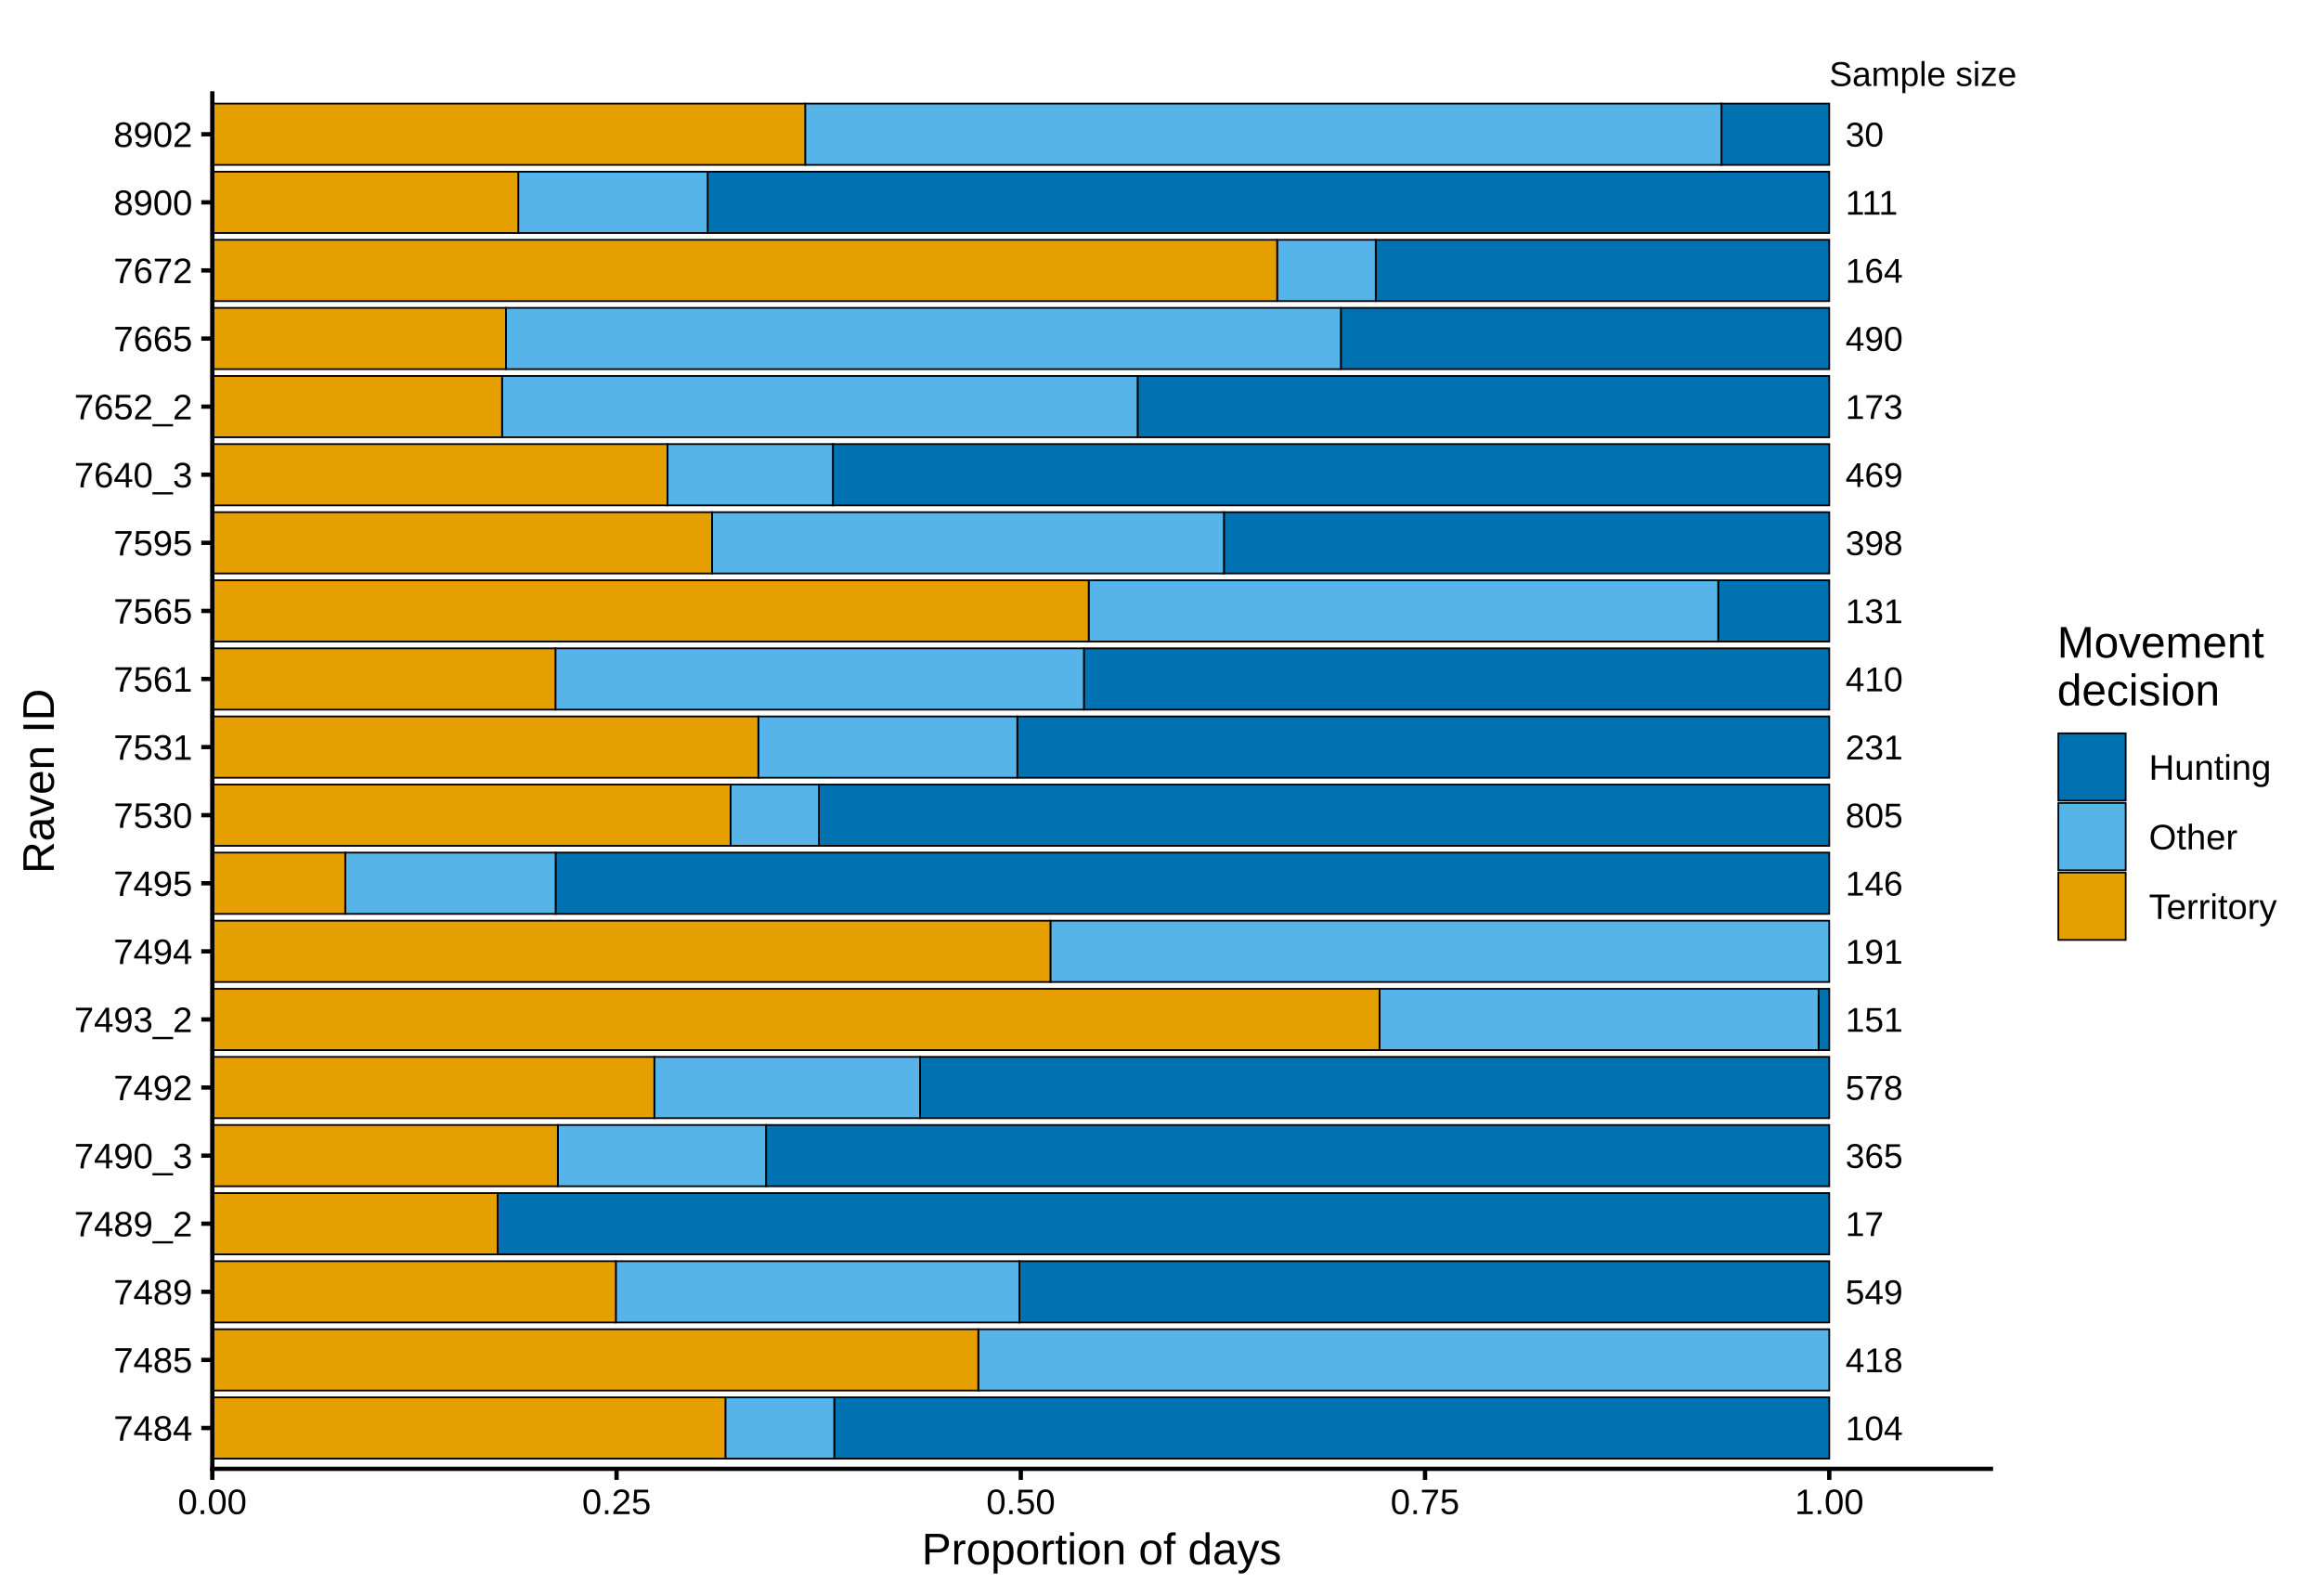
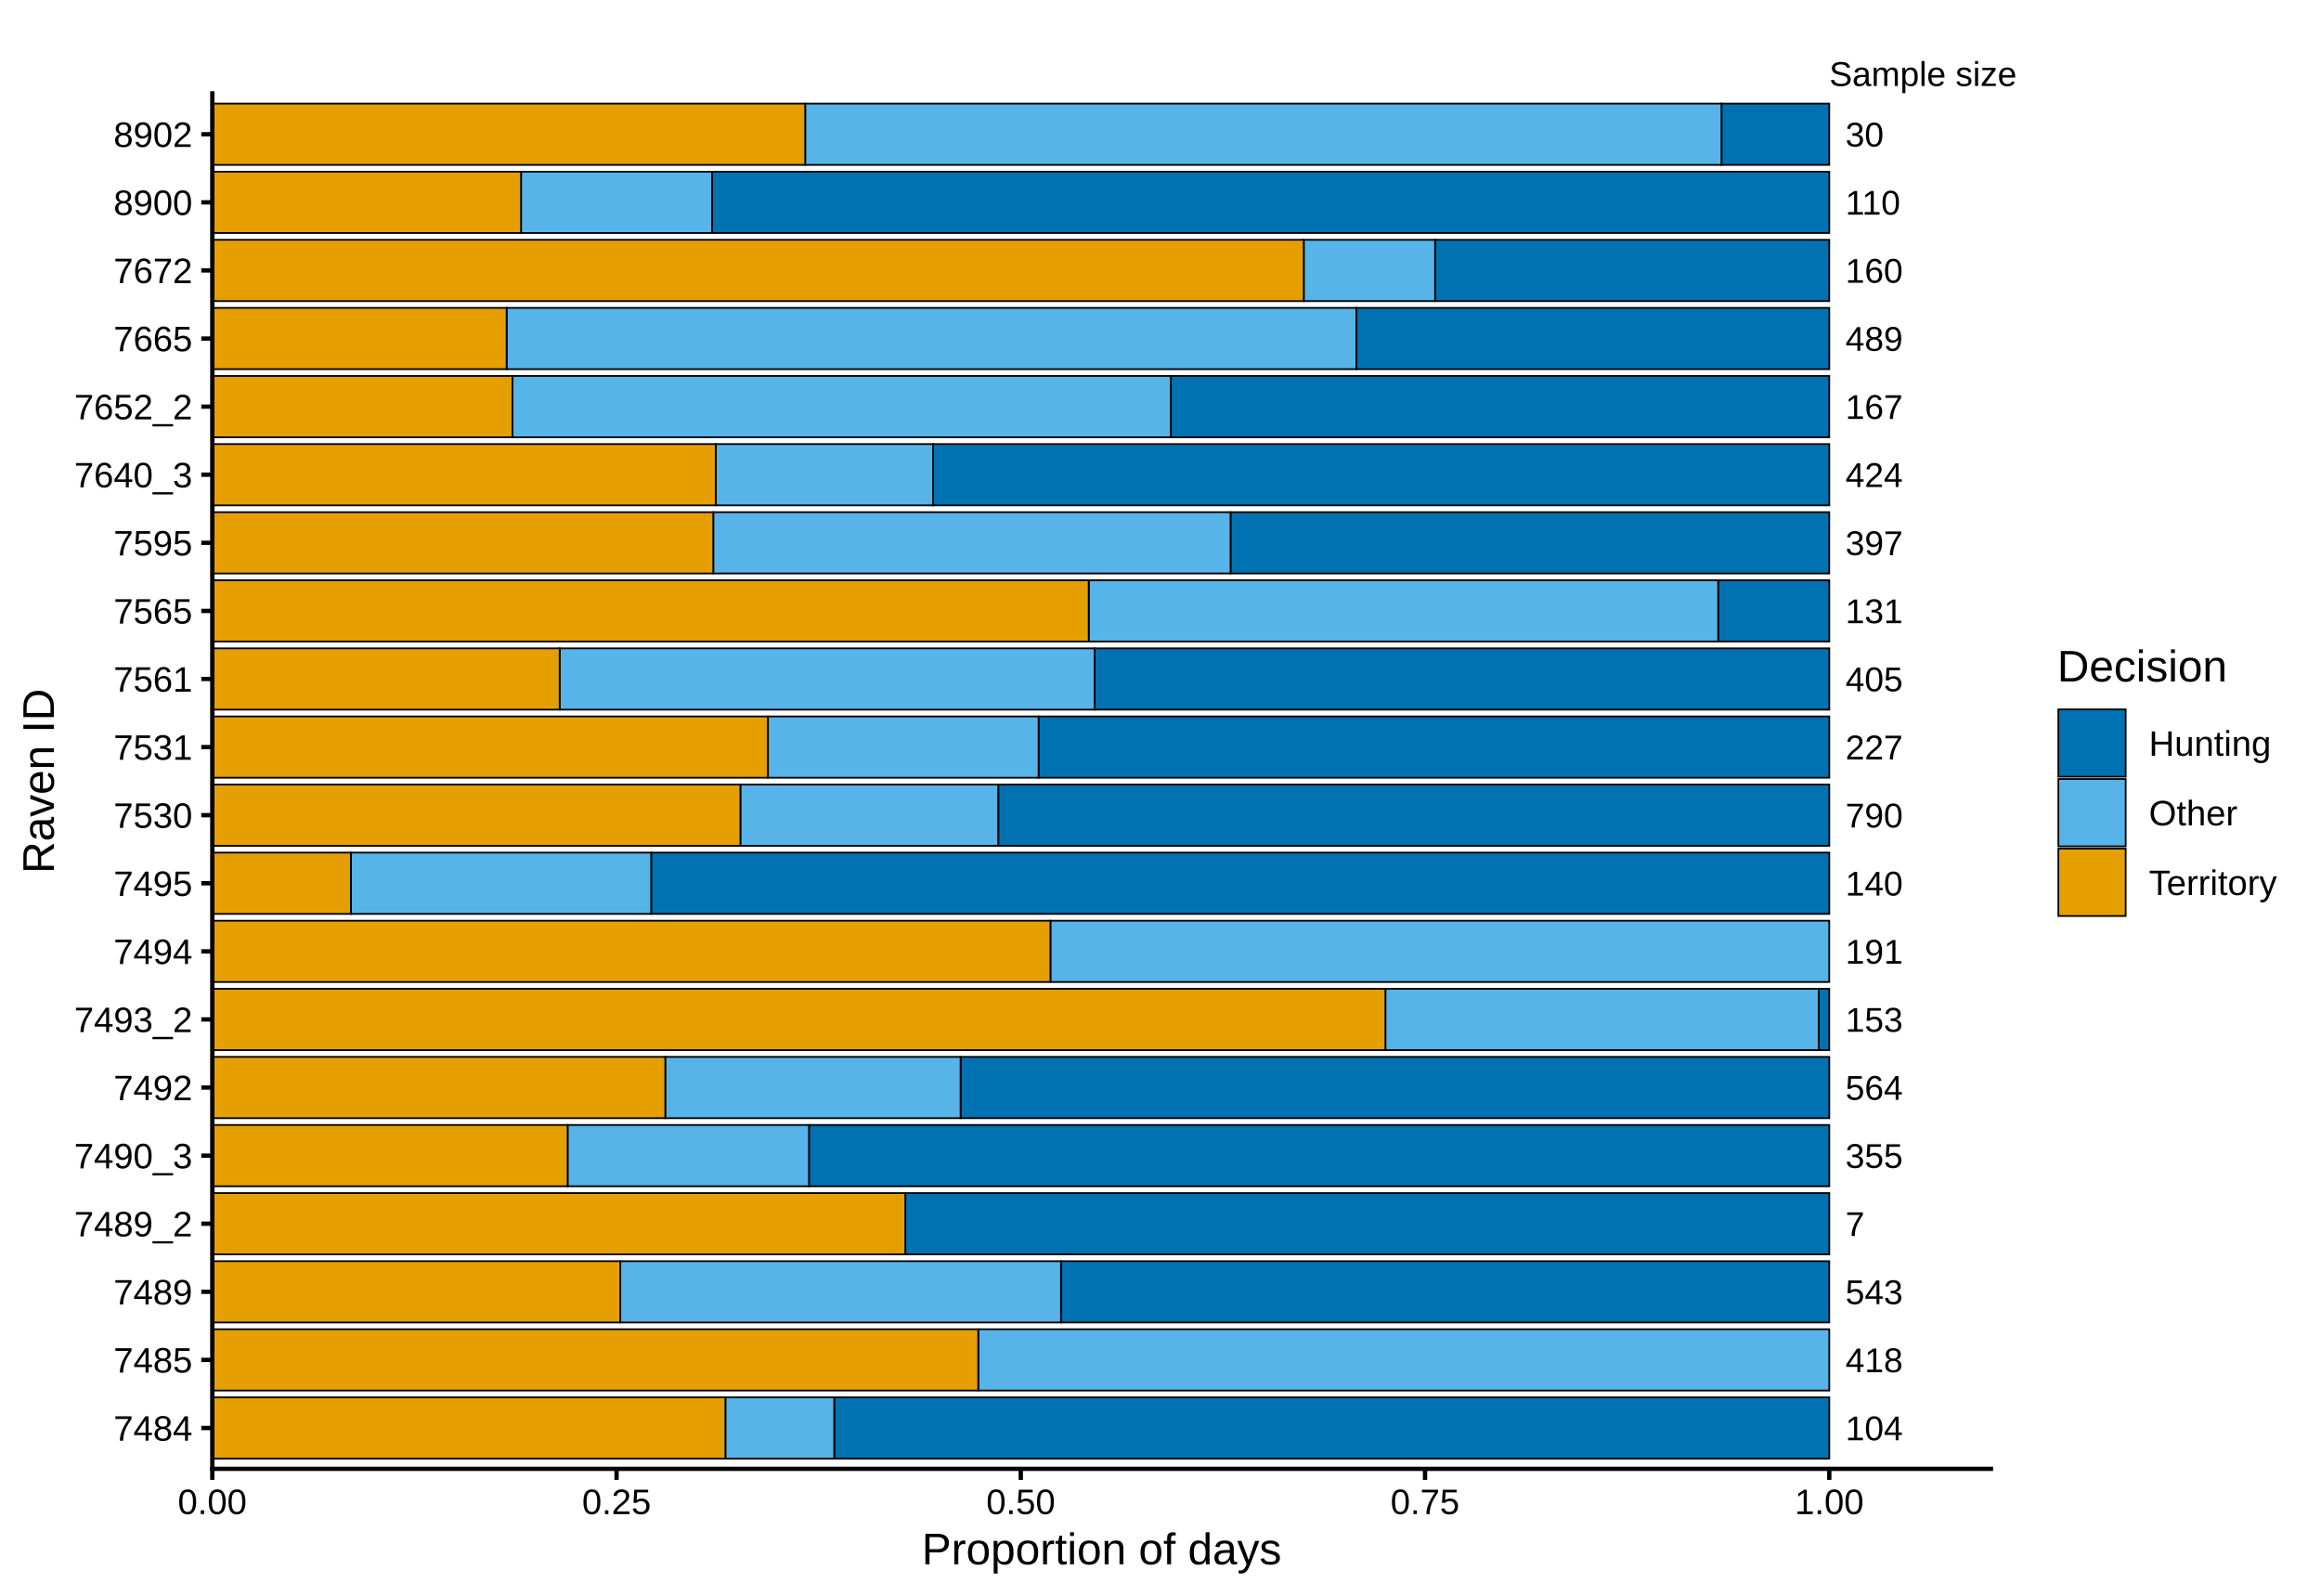
<svg xmlns="http://www.w3.org/2000/svg" width="576.00pt" height="396.00pt" viewBox="0 0 576.00 396.00">
  <g class="svglite">
    <defs>
      <style type="text/css">
    .svglite line, .svglite polyline, .svglite polygon, .svglite path, .svglite rect, .svglite circle {
      fill: none;
      stroke: #000000;
      stroke-linecap: round;
      stroke-linejoin: round;
      stroke-miterlimit: 10.00;
    }
    .svglite text {
      white-space: pre;
    }
    .svglite g.glyphgroup path {
      fill: inherit;
      stroke: none;
    }
  </style>
    </defs>
    <rect width="100%" height="100%" style="stroke: none; fill: #FFFFFF;" />
    <defs>
      <clipPath id="cpMC4wMHw1NzYuMDB8MC4wMHwzOTYuMDA=">
        <rect x="0.00" y="0.00" width="576.00" height="396.00" />
      </clipPath>
    </defs>
    <g clip-path="url(#cpMC4wMHw1NzYuMDB8MC4wMHwzOTYuMDA=)">
      <rect x="0.00" y="0" width="576.00" height="396.00" style="stroke-width: 1.07; stroke: #FFFFFF; fill: #FFFFFF;" />
      <rect x="52.69" y="23.18" width="441.40" height="341.33" style="stroke-width: 1.07; stroke: none; fill: #FFFFFF;" />
      <rect x="207.03" y="346.76" width="246.94" height="15.21" style="stroke-width: 0.43; stroke-linecap: butt; stroke-linejoin: miter; fill: #0072B2;" />
      <rect x="180.02" y="346.76" width="27.01" height="15.21" style="stroke-width: 0.43; stroke-linecap: butt; stroke-linejoin: miter; fill: #56B4E9;" />
      <rect x="52.69" y="346.76" width="127.33" height="15.21" style="stroke-width: 0.43; stroke-linecap: butt; stroke-linejoin: miter; fill: #E69F00;" />
      <rect x="453.97" y="329.86" width="0.00" height="15.21" style="stroke-width: 0.43; stroke-linecap: butt; stroke-linejoin: miter; fill: #0072B2;" />
      <rect x="242.77" y="329.86" width="211.20" height="15.21" style="stroke-width: 0.43; stroke-linecap: butt; stroke-linejoin: miter; fill: #56B4E9;" />
      <rect x="52.69" y="329.86" width="190.08" height="15.21" style="stroke-width: 0.43; stroke-linecap: butt; stroke-linejoin: miter; fill: #E69F00;" />
-       <rect x="252.96" y="312.97" width="201.00" height="15.21" style="stroke-width: 0.43; stroke-linecap: butt; stroke-linejoin: miter; fill: #0072B2;" />
-       <rect x="152.83" y="312.97" width="100.14" height="15.21" style="stroke-width: 0.43; stroke-linecap: butt; stroke-linejoin: miter; fill: #56B4E9;" />
-       <rect x="52.69" y="312.97" width="100.14" height="15.21" style="stroke-width: 0.43; stroke-linecap: butt; stroke-linejoin: miter; fill: #E69F00;" />
-       <rect x="123.50" y="296.07" width="330.46" height="15.21" style="stroke-width: 0.43; stroke-linecap: butt; stroke-linejoin: miter; fill: #0072B2;" />
-       <rect x="123.50" y="296.07" width="0.00" height="15.21" style="stroke-width: 0.43; stroke-linecap: butt; stroke-linejoin: miter; fill: #56B4E9;" />
-       <rect x="52.69" y="296.07" width="70.81" height="15.21" style="stroke-width: 0.43; stroke-linecap: butt; stroke-linejoin: miter; fill: #E69F00;" />
-       <rect x="190.11" y="279.17" width="263.85" height="15.21" style="stroke-width: 0.43; stroke-linecap: butt; stroke-linejoin: miter; fill: #0072B2;" />
-       <rect x="138.44" y="279.17" width="51.67" height="15.21" style="stroke-width: 0.43; stroke-linecap: butt; stroke-linejoin: miter; fill: #56B4E9;" />
-       <rect x="52.69" y="279.17" width="85.75" height="15.21" style="stroke-width: 0.43; stroke-linecap: butt; stroke-linejoin: miter; fill: #E69F00;" />
-       <rect x="228.33" y="262.27" width="225.63" height="15.21" style="stroke-width: 0.43; stroke-linecap: butt; stroke-linejoin: miter; fill: #0072B2;" />
-       <rect x="162.38" y="262.27" width="65.95" height="15.21" style="stroke-width: 0.43; stroke-linecap: butt; stroke-linejoin: miter; fill: #56B4E9;" />
-       <rect x="52.69" y="262.27" width="109.69" height="15.21" style="stroke-width: 0.43; stroke-linecap: butt; stroke-linejoin: miter; fill: #E69F00;" />
-       <rect x="451.31" y="245.38" width="2.66" height="15.21" style="stroke-width: 0.43; stroke-linecap: butt; stroke-linejoin: miter; fill: #0072B2;" />
-       <rect x="342.35" y="245.38" width="108.96" height="15.21" style="stroke-width: 0.43; stroke-linecap: butt; stroke-linejoin: miter; fill: #56B4E9;" />
-       <rect x="52.69" y="245.38" width="289.66" height="15.21" style="stroke-width: 0.43; stroke-linecap: butt; stroke-linejoin: miter; fill: #E69F00;" />
+       <rect x="263.30" y="312.97" width="190.66" height="15.21" style="stroke-width: 0.43; stroke-linecap: butt; stroke-linejoin: miter; fill: #0072B2;" />
+       <rect x="153.93" y="312.97" width="109.37" height="15.21" style="stroke-width: 0.43; stroke-linecap: butt; stroke-linejoin: miter; fill: #56B4E9;" />
+       <rect x="52.69" y="312.97" width="101.24" height="15.21" style="stroke-width: 0.43; stroke-linecap: butt; stroke-linejoin: miter; fill: #E69F00;" />
+       <rect x="224.67" y="296.07" width="229.30" height="15.21" style="stroke-width: 0.43; stroke-linecap: butt; stroke-linejoin: miter; fill: #0072B2;" />
+       <rect x="224.67" y="296.07" width="0.00" height="15.21" style="stroke-width: 0.43; stroke-linecap: butt; stroke-linejoin: miter; fill: #56B4E9;" />
+       <rect x="52.69" y="296.07" width="171.98" height="15.21" style="stroke-width: 0.43; stroke-linecap: butt; stroke-linejoin: miter; fill: #E69F00;" />
+       <rect x="200.77" y="279.17" width="253.20" height="15.21" style="stroke-width: 0.43; stroke-linecap: butt; stroke-linejoin: miter; fill: #0072B2;" />
+       <rect x="140.86" y="279.17" width="59.91" height="15.21" style="stroke-width: 0.43; stroke-linecap: butt; stroke-linejoin: miter; fill: #56B4E9;" />
+       <rect x="52.69" y="279.17" width="88.17" height="15.21" style="stroke-width: 0.43; stroke-linecap: butt; stroke-linejoin: miter; fill: #E69F00;" />
+       <rect x="238.39" y="262.27" width="215.58" height="15.21" style="stroke-width: 0.43; stroke-linecap: butt; stroke-linejoin: miter; fill: #0072B2;" />
+       <rect x="165.10" y="262.27" width="73.28" height="15.21" style="stroke-width: 0.43; stroke-linecap: butt; stroke-linejoin: miter; fill: #56B4E9;" />
+       <rect x="52.69" y="262.27" width="112.41" height="15.21" style="stroke-width: 0.43; stroke-linecap: butt; stroke-linejoin: miter; fill: #E69F00;" />
+       <rect x="451.34" y="245.38" width="2.62" height="15.21" style="stroke-width: 0.43; stroke-linecap: butt; stroke-linejoin: miter; fill: #0072B2;" />
+       <rect x="343.81" y="245.38" width="107.53" height="15.21" style="stroke-width: 0.43; stroke-linecap: butt; stroke-linejoin: miter; fill: #56B4E9;" />
+       <rect x="52.69" y="245.38" width="291.12" height="15.21" style="stroke-width: 0.43; stroke-linecap: butt; stroke-linejoin: miter; fill: #E69F00;" />
      <rect x="453.97" y="228.48" width="0.00" height="15.21" style="stroke-width: 0.43; stroke-linecap: butt; stroke-linejoin: miter; fill: #0072B2;" />
      <rect x="260.68" y="228.48" width="193.28" height="15.21" style="stroke-width: 0.43; stroke-linecap: butt; stroke-linejoin: miter; fill: #56B4E9;" />
      <rect x="52.69" y="228.48" width="207.99" height="15.21" style="stroke-width: 0.43; stroke-linecap: butt; stroke-linejoin: miter; fill: #E69F00;" />
-       <rect x="137.89" y="211.58" width="316.07" height="15.21" style="stroke-width: 0.43; stroke-linecap: butt; stroke-linejoin: miter; fill: #0072B2;" />
-       <rect x="85.67" y="211.58" width="52.22" height="15.21" style="stroke-width: 0.43; stroke-linecap: butt; stroke-linejoin: miter; fill: #56B4E9;" />
-       <rect x="52.69" y="211.58" width="32.98" height="15.21" style="stroke-width: 0.43; stroke-linecap: butt; stroke-linejoin: miter; fill: #E69F00;" />
-       <rect x="203.23" y="194.69" width="250.74" height="15.21" style="stroke-width: 0.43; stroke-linecap: butt; stroke-linejoin: miter; fill: #0072B2;" />
-       <rect x="181.30" y="194.69" width="21.93" height="15.21" style="stroke-width: 0.43; stroke-linecap: butt; stroke-linejoin: miter; fill: #56B4E9;" />
-       <rect x="52.69" y="194.69" width="128.61" height="15.21" style="stroke-width: 0.43; stroke-linecap: butt; stroke-linejoin: miter; fill: #E69F00;" />
-       <rect x="252.46" y="177.79" width="201.51" height="15.21" style="stroke-width: 0.43; stroke-linecap: butt; stroke-linejoin: miter; fill: #0072B2;" />
-       <rect x="188.19" y="177.79" width="64.27" height="15.21" style="stroke-width: 0.43; stroke-linecap: butt; stroke-linejoin: miter; fill: #56B4E9;" />
-       <rect x="52.69" y="177.79" width="135.50" height="15.21" style="stroke-width: 0.43; stroke-linecap: butt; stroke-linejoin: miter; fill: #E69F00;" />
-       <rect x="268.99" y="160.89" width="184.98" height="15.21" style="stroke-width: 0.43; stroke-linecap: butt; stroke-linejoin: miter; fill: #0072B2;" />
-       <rect x="137.84" y="160.89" width="131.15" height="15.21" style="stroke-width: 0.43; stroke-linecap: butt; stroke-linejoin: miter; fill: #56B4E9;" />
-       <rect x="52.69" y="160.89" width="85.15" height="15.21" style="stroke-width: 0.43; stroke-linecap: butt; stroke-linejoin: miter; fill: #E69F00;" />
+       <rect x="161.61" y="211.58" width="292.36" height="15.21" style="stroke-width: 0.43; stroke-linecap: butt; stroke-linejoin: miter; fill: #0072B2;" />
+       <rect x="87.08" y="211.58" width="74.52" height="15.21" style="stroke-width: 0.43; stroke-linecap: butt; stroke-linejoin: miter; fill: #56B4E9;" />
+       <rect x="52.69" y="211.58" width="34.40" height="15.21" style="stroke-width: 0.43; stroke-linecap: butt; stroke-linejoin: miter; fill: #E69F00;" />
+       <rect x="247.74" y="194.69" width="206.23" height="15.21" style="stroke-width: 0.43; stroke-linecap: butt; stroke-linejoin: miter; fill: #0072B2;" />
+       <rect x="183.74" y="194.69" width="64.00" height="15.21" style="stroke-width: 0.43; stroke-linecap: butt; stroke-linejoin: miter; fill: #56B4E9;" />
+       <rect x="52.69" y="194.69" width="131.05" height="15.21" style="stroke-width: 0.43; stroke-linecap: butt; stroke-linejoin: miter; fill: #E69F00;" />
+       <rect x="257.75" y="177.79" width="196.22" height="15.21" style="stroke-width: 0.43; stroke-linecap: butt; stroke-linejoin: miter; fill: #0072B2;" />
+       <rect x="190.57" y="177.79" width="67.17" height="15.21" style="stroke-width: 0.43; stroke-linecap: butt; stroke-linejoin: miter; fill: #56B4E9;" />
+       <rect x="52.69" y="177.79" width="137.88" height="15.21" style="stroke-width: 0.43; stroke-linecap: butt; stroke-linejoin: miter; fill: #E69F00;" />
+       <rect x="271.66" y="160.89" width="182.31" height="15.21" style="stroke-width: 0.43; stroke-linecap: butt; stroke-linejoin: miter; fill: #0072B2;" />
+       <rect x="138.89" y="160.89" width="132.77" height="15.21" style="stroke-width: 0.43; stroke-linecap: butt; stroke-linejoin: miter; fill: #56B4E9;" />
+       <rect x="52.69" y="160.89" width="86.20" height="15.21" style="stroke-width: 0.43; stroke-linecap: butt; stroke-linejoin: miter; fill: #E69F00;" />
      <rect x="426.40" y="143.99" width="27.57" height="15.21" style="stroke-width: 0.43; stroke-linecap: butt; stroke-linejoin: miter; fill: #0072B2;" />
      <rect x="270.18" y="143.99" width="156.22" height="15.21" style="stroke-width: 0.43; stroke-linecap: butt; stroke-linejoin: miter; fill: #56B4E9;" />
      <rect x="52.69" y="143.99" width="217.49" height="15.21" style="stroke-width: 0.43; stroke-linecap: butt; stroke-linejoin: miter; fill: #E69F00;" />
-       <rect x="303.74" y="127.10" width="150.23" height="15.21" style="stroke-width: 0.43; stroke-linecap: butt; stroke-linejoin: miter; fill: #0072B2;" />
-       <rect x="176.70" y="127.10" width="127.04" height="15.21" style="stroke-width: 0.43; stroke-linecap: butt; stroke-linejoin: miter; fill: #56B4E9;" />
-       <rect x="52.69" y="127.10" width="124.01" height="15.21" style="stroke-width: 0.43; stroke-linecap: butt; stroke-linejoin: miter; fill: #E69F00;" />
-       <rect x="206.70" y="110.20" width="247.27" height="15.21" style="stroke-width: 0.43; stroke-linecap: butt; stroke-linejoin: miter; fill: #0072B2;" />
-       <rect x="165.63" y="110.20" width="41.07" height="15.21" style="stroke-width: 0.43; stroke-linecap: butt; stroke-linejoin: miter; fill: #56B4E9;" />
-       <rect x="52.69" y="110.20" width="112.94" height="15.21" style="stroke-width: 0.43; stroke-linecap: butt; stroke-linejoin: miter; fill: #E69F00;" />
-       <rect x="282.32" y="93.30" width="171.64" height="15.21" style="stroke-width: 0.43; stroke-linecap: butt; stroke-linejoin: miter; fill: #0072B2;" />
-       <rect x="124.59" y="93.30" width="157.73" height="15.21" style="stroke-width: 0.43; stroke-linecap: butt; stroke-linejoin: miter; fill: #56B4E9;" />
-       <rect x="52.69" y="93.30" width="71.90" height="15.21" style="stroke-width: 0.43; stroke-linecap: butt; stroke-linejoin: miter; fill: #E69F00;" />
-       <rect x="332.76" y="76.40" width="121.20" height="15.21" style="stroke-width: 0.43; stroke-linecap: butt; stroke-linejoin: miter; fill: #0072B2;" />
-       <rect x="125.57" y="76.40" width="207.19" height="15.21" style="stroke-width: 0.43; stroke-linecap: butt; stroke-linejoin: miter; fill: #56B4E9;" />
-       <rect x="52.69" y="76.40" width="72.88" height="15.21" style="stroke-width: 0.43; stroke-linecap: butt; stroke-linejoin: miter; fill: #E69F00;" />
-       <rect x="341.41" y="59.51" width="112.55" height="15.21" style="stroke-width: 0.43; stroke-linecap: butt; stroke-linejoin: miter; fill: #0072B2;" />
-       <rect x="316.94" y="59.51" width="24.47" height="15.21" style="stroke-width: 0.43; stroke-linecap: butt; stroke-linejoin: miter; fill: #56B4E9;" />
-       <rect x="52.69" y="59.51" width="264.25" height="15.21" style="stroke-width: 0.43; stroke-linecap: butt; stroke-linejoin: miter; fill: #E69F00;" />
-       <rect x="175.60" y="42.61" width="278.36" height="15.21" style="stroke-width: 0.43; stroke-linecap: butt; stroke-linejoin: miter; fill: #0072B2;" />
-       <rect x="128.61" y="42.61" width="47.00" height="15.21" style="stroke-width: 0.43; stroke-linecap: butt; stroke-linejoin: miter; fill: #56B4E9;" />
-       <rect x="52.69" y="42.61" width="75.92" height="15.21" style="stroke-width: 0.43; stroke-linecap: butt; stroke-linejoin: miter; fill: #E69F00;" />
+       <rect x="305.38" y="127.10" width="148.58" height="15.21" style="stroke-width: 0.43; stroke-linecap: butt; stroke-linejoin: miter; fill: #0072B2;" />
+       <rect x="177.01" y="127.10" width="128.37" height="15.21" style="stroke-width: 0.43; stroke-linecap: butt; stroke-linejoin: miter; fill: #56B4E9;" />
+       <rect x="52.69" y="127.10" width="124.32" height="15.21" style="stroke-width: 0.43; stroke-linecap: butt; stroke-linejoin: miter; fill: #E69F00;" />
+       <rect x="231.56" y="110.20" width="222.41" height="15.21" style="stroke-width: 0.43; stroke-linecap: butt; stroke-linejoin: miter; fill: #0072B2;" />
+       <rect x="177.62" y="110.20" width="53.95" height="15.21" style="stroke-width: 0.43; stroke-linecap: butt; stroke-linejoin: miter; fill: #56B4E9;" />
+       <rect x="52.69" y="110.20" width="124.93" height="15.21" style="stroke-width: 0.43; stroke-linecap: butt; stroke-linejoin: miter; fill: #E69F00;" />
+       <rect x="290.57" y="93.30" width="163.39" height="15.21" style="stroke-width: 0.43; stroke-linecap: butt; stroke-linejoin: miter; fill: #0072B2;" />
+       <rect x="127.18" y="93.30" width="163.39" height="15.21" style="stroke-width: 0.43; stroke-linecap: butt; stroke-linejoin: miter; fill: #56B4E9;" />
+       <rect x="52.69" y="93.30" width="74.49" height="15.21" style="stroke-width: 0.43; stroke-linecap: butt; stroke-linejoin: miter; fill: #E69F00;" />
+       <rect x="336.62" y="76.40" width="117.35" height="15.21" style="stroke-width: 0.43; stroke-linecap: butt; stroke-linejoin: miter; fill: #0072B2;" />
+       <rect x="125.72" y="76.40" width="210.90" height="15.21" style="stroke-width: 0.43; stroke-linecap: butt; stroke-linejoin: miter; fill: #56B4E9;" />
+       <rect x="52.69" y="76.40" width="73.03" height="15.21" style="stroke-width: 0.43; stroke-linecap: butt; stroke-linejoin: miter; fill: #E69F00;" />
+       <rect x="356.15" y="59.51" width="97.81" height="15.21" style="stroke-width: 0.43; stroke-linecap: butt; stroke-linejoin: miter; fill: #0072B2;" />
+       <rect x="323.55" y="59.51" width="32.60" height="15.21" style="stroke-width: 0.43; stroke-linecap: butt; stroke-linejoin: miter; fill: #56B4E9;" />
+       <rect x="52.69" y="59.51" width="270.86" height="15.21" style="stroke-width: 0.43; stroke-linecap: butt; stroke-linejoin: miter; fill: #E69F00;" />
+       <rect x="176.72" y="42.61" width="277.25" height="15.21" style="stroke-width: 0.43; stroke-linecap: butt; stroke-linejoin: miter; fill: #0072B2;" />
+       <rect x="129.30" y="42.61" width="47.42" height="15.21" style="stroke-width: 0.43; stroke-linecap: butt; stroke-linejoin: miter; fill: #56B4E9;" />
+       <rect x="52.69" y="42.61" width="76.61" height="15.21" style="stroke-width: 0.43; stroke-linecap: butt; stroke-linejoin: miter; fill: #E69F00;" />
      <rect x="427.21" y="25.71" width="26.75" height="15.21" style="stroke-width: 0.43; stroke-linecap: butt; stroke-linejoin: miter; fill: #0072B2;" />
      <rect x="199.82" y="25.71" width="227.39" height="15.21" style="stroke-width: 0.43; stroke-linecap: butt; stroke-linejoin: miter; fill: #56B4E9;" />
      <rect x="52.69" y="25.71" width="147.13" height="15.21" style="stroke-width: 0.43; stroke-linecap: butt; stroke-linejoin: miter; fill: #E69F00;" />
      <text x="457.98" y="357.42" style="font-size: 8.54px; font-family: &quot;Arial&quot;;" textLength="14.25px" lengthAdjust="spacingAndGlyphs">104</text>
      <text x="457.98" y="340.52" style="font-size: 8.54px; font-family: &quot;Arial&quot;;" textLength="14.25px" lengthAdjust="spacingAndGlyphs">418</text>
-       <text x="457.98" y="323.63" style="font-size: 8.54px; font-family: &quot;Arial&quot;;" textLength="14.25px" lengthAdjust="spacingAndGlyphs">549</text>
-       <text x="457.98" y="306.73" style="font-size: 8.54px; font-family: &quot;Arial&quot;;" textLength="9.50px" lengthAdjust="spacingAndGlyphs">17</text>
-       <text x="457.98" y="289.83" style="font-size: 8.54px; font-family: &quot;Arial&quot;;" textLength="14.25px" lengthAdjust="spacingAndGlyphs">365</text>
-       <text x="457.98" y="272.93" style="font-size: 8.54px; font-family: &quot;Arial&quot;;" textLength="14.25px" lengthAdjust="spacingAndGlyphs">578</text>
-       <text x="457.98" y="256.04" style="font-size: 8.54px; font-family: &quot;Arial&quot;;" textLength="14.25px" lengthAdjust="spacingAndGlyphs">151</text>
+       <text x="457.98" y="323.63" style="font-size: 8.54px; font-family: &quot;Arial&quot;;" textLength="14.25px" lengthAdjust="spacingAndGlyphs">543</text>
+       <text x="457.98" y="306.73" style="font-size: 8.54px; font-family: &quot;Arial&quot;;" textLength="4.75px" lengthAdjust="spacingAndGlyphs">7</text>
+       <text x="457.98" y="289.83" style="font-size: 8.54px; font-family: &quot;Arial&quot;;" textLength="14.25px" lengthAdjust="spacingAndGlyphs">355</text>
+       <text x="457.98" y="272.93" style="font-size: 8.54px; font-family: &quot;Arial&quot;;" textLength="14.25px" lengthAdjust="spacingAndGlyphs">564</text>
+       <text x="457.98" y="256.04" style="font-size: 8.54px; font-family: &quot;Arial&quot;;" textLength="14.25px" lengthAdjust="spacingAndGlyphs">153</text>
      <text x="457.98" y="239.14" style="font-size: 8.54px; font-family: &quot;Arial&quot;;" textLength="14.25px" lengthAdjust="spacingAndGlyphs">191</text>
-       <text x="457.98" y="222.24" style="font-size: 8.54px; font-family: &quot;Arial&quot;;" textLength="14.25px" lengthAdjust="spacingAndGlyphs">146</text>
-       <text x="457.98" y="205.35" style="font-size: 8.54px; font-family: &quot;Arial&quot;;" textLength="14.25px" lengthAdjust="spacingAndGlyphs">805</text>
-       <text x="457.98" y="188.45" style="font-size: 8.54px; font-family: &quot;Arial&quot;;" textLength="14.25px" lengthAdjust="spacingAndGlyphs">231</text>
-       <text x="457.98" y="171.55" style="font-size: 8.54px; font-family: &quot;Arial&quot;;" textLength="14.25px" lengthAdjust="spacingAndGlyphs">410</text>
+       <text x="457.98" y="222.24" style="font-size: 8.54px; font-family: &quot;Arial&quot;;" textLength="14.25px" lengthAdjust="spacingAndGlyphs">140</text>
+       <text x="457.98" y="205.35" style="font-size: 8.54px; font-family: &quot;Arial&quot;;" textLength="14.25px" lengthAdjust="spacingAndGlyphs">790</text>
+       <text x="457.98" y="188.45" style="font-size: 8.54px; font-family: &quot;Arial&quot;;" textLength="14.25px" lengthAdjust="spacingAndGlyphs">227</text>
+       <text x="457.98" y="171.55" style="font-size: 8.54px; font-family: &quot;Arial&quot;;" textLength="14.25px" lengthAdjust="spacingAndGlyphs">405</text>
      <text x="457.98" y="154.65" style="font-size: 8.54px; font-family: &quot;Arial&quot;;" textLength="14.25px" lengthAdjust="spacingAndGlyphs">131</text>
-       <text x="457.98" y="137.76" style="font-size: 8.54px; font-family: &quot;Arial&quot;;" textLength="14.25px" lengthAdjust="spacingAndGlyphs">398</text>
-       <text x="457.98" y="120.86" style="font-size: 8.54px; font-family: &quot;Arial&quot;;" textLength="14.25px" lengthAdjust="spacingAndGlyphs">469</text>
-       <text x="457.98" y="103.96" style="font-size: 8.54px; font-family: &quot;Arial&quot;;" textLength="14.25px" lengthAdjust="spacingAndGlyphs">173</text>
-       <text x="457.98" y="87.06" style="font-size: 8.54px; font-family: &quot;Arial&quot;;" textLength="14.25px" lengthAdjust="spacingAndGlyphs">490</text>
-       <text x="457.98" y="70.17" style="font-size: 8.54px; font-family: &quot;Arial&quot;;" textLength="14.25px" lengthAdjust="spacingAndGlyphs">164</text>
-       <text x="457.98" y="53.27" style="font-size: 8.54px; font-family: &quot;Arial&quot;;" textLength="12.97px" lengthAdjust="spacingAndGlyphs">111</text>
+       <text x="457.98" y="137.76" style="font-size: 8.54px; font-family: &quot;Arial&quot;;" textLength="14.25px" lengthAdjust="spacingAndGlyphs">397</text>
+       <text x="457.98" y="120.86" style="font-size: 8.54px; font-family: &quot;Arial&quot;;" textLength="14.25px" lengthAdjust="spacingAndGlyphs">424</text>
+       <text x="457.98" y="103.96" style="font-size: 8.54px; font-family: &quot;Arial&quot;;" textLength="14.25px" lengthAdjust="spacingAndGlyphs">167</text>
+       <text x="457.98" y="87.06" style="font-size: 8.54px; font-family: &quot;Arial&quot;;" textLength="14.25px" lengthAdjust="spacingAndGlyphs">489</text>
+       <text x="457.98" y="70.17" style="font-size: 8.54px; font-family: &quot;Arial&quot;;" textLength="14.25px" lengthAdjust="spacingAndGlyphs">160</text>
+       <text x="457.98" y="53.27" style="font-size: 8.54px; font-family: &quot;Arial&quot;;" textLength="13.61px" lengthAdjust="spacingAndGlyphs">110</text>
      <text x="457.98" y="36.37" style="font-size: 8.54px; font-family: &quot;Arial&quot;;" textLength="9.50px" lengthAdjust="spacingAndGlyphs">30</text>
      <text x="453.97" y="21.34" style="font-size: 8.54px; font-family: &quot;Arial&quot;;" textLength="46.48px" lengthAdjust="spacingAndGlyphs">Sample size</text>
      <polyline points="52.69,364.50 52.69,23.18 " style="stroke-width: 1.07; stroke-linecap: square;" />
      <text x="47.76" y="357.52" text-anchor="end" style="font-size: 8.80px; font-family: &quot;Arial&quot;;" textLength="19.56px" lengthAdjust="spacingAndGlyphs">7484</text>
      <text x="47.76" y="340.62" text-anchor="end" style="font-size: 8.80px; font-family: &quot;Arial&quot;;" textLength="19.56px" lengthAdjust="spacingAndGlyphs">7485</text>
      <text x="47.76" y="323.72" text-anchor="end" style="font-size: 8.80px; font-family: &quot;Arial&quot;;" textLength="19.56px" lengthAdjust="spacingAndGlyphs">7489</text>
      <text x="47.76" y="306.82" text-anchor="end" style="font-size: 8.80px; font-family: &quot;Arial&quot;;" textLength="29.34px" lengthAdjust="spacingAndGlyphs">7489_2</text>
      <text x="47.76" y="289.93" text-anchor="end" style="font-size: 8.80px; font-family: &quot;Arial&quot;;" textLength="29.34px" lengthAdjust="spacingAndGlyphs">7490_3</text>
      <text x="47.76" y="273.03" text-anchor="end" style="font-size: 8.80px; font-family: &quot;Arial&quot;;" textLength="19.56px" lengthAdjust="spacingAndGlyphs">7492</text>
      <text x="47.76" y="256.13" text-anchor="end" style="font-size: 8.80px; font-family: &quot;Arial&quot;;" textLength="29.34px" lengthAdjust="spacingAndGlyphs">7493_2</text>
      <text x="47.76" y="239.23" text-anchor="end" style="font-size: 8.80px; font-family: &quot;Arial&quot;;" textLength="19.56px" lengthAdjust="spacingAndGlyphs">7494</text>
      <text x="47.76" y="222.34" text-anchor="end" style="font-size: 8.80px; font-family: &quot;Arial&quot;;" textLength="19.56px" lengthAdjust="spacingAndGlyphs">7495</text>
      <text x="47.76" y="205.44" text-anchor="end" style="font-size: 8.80px; font-family: &quot;Arial&quot;;" textLength="19.56px" lengthAdjust="spacingAndGlyphs">7530</text>
      <text x="47.76" y="188.54" text-anchor="end" style="font-size: 8.80px; font-family: &quot;Arial&quot;;" textLength="19.56px" lengthAdjust="spacingAndGlyphs">7531</text>
      <text x="47.76" y="171.64" text-anchor="end" style="font-size: 8.80px; font-family: &quot;Arial&quot;;" textLength="19.56px" lengthAdjust="spacingAndGlyphs">7561</text>
      <text x="47.76" y="154.75" text-anchor="end" style="font-size: 8.80px; font-family: &quot;Arial&quot;;" textLength="19.56px" lengthAdjust="spacingAndGlyphs">7565</text>
      <text x="47.76" y="137.85" text-anchor="end" style="font-size: 8.80px; font-family: &quot;Arial&quot;;" textLength="19.56px" lengthAdjust="spacingAndGlyphs">7595</text>
      <text x="47.76" y="120.95" text-anchor="end" style="font-size: 8.80px; font-family: &quot;Arial&quot;;" textLength="29.34px" lengthAdjust="spacingAndGlyphs">7640_3</text>
      <text x="47.76" y="104.06" text-anchor="end" style="font-size: 8.80px; font-family: &quot;Arial&quot;;" textLength="29.34px" lengthAdjust="spacingAndGlyphs">7652_2</text>
      <text x="47.76" y="87.16" text-anchor="end" style="font-size: 8.80px; font-family: &quot;Arial&quot;;" textLength="19.56px" lengthAdjust="spacingAndGlyphs">7665</text>
      <text x="47.76" y="70.26" text-anchor="end" style="font-size: 8.80px; font-family: &quot;Arial&quot;;" textLength="19.56px" lengthAdjust="spacingAndGlyphs">7672</text>
      <text x="47.76" y="53.36" text-anchor="end" style="font-size: 8.80px; font-family: &quot;Arial&quot;;" textLength="19.56px" lengthAdjust="spacingAndGlyphs">8900</text>
      <text x="47.76" y="36.47" text-anchor="end" style="font-size: 8.80px; font-family: &quot;Arial&quot;;" textLength="19.56px" lengthAdjust="spacingAndGlyphs">8902</text>
      <polyline points="49.95,354.37 52.69,354.37 " style="stroke-width: 1.07; stroke-linecap: butt;" />
      <polyline points="49.95,337.47 52.69,337.47 " style="stroke-width: 1.07; stroke-linecap: butt;" />
      <polyline points="49.95,320.57 52.69,320.57 " style="stroke-width: 1.07; stroke-linecap: butt;" />
      <polyline points="49.95,303.67 52.69,303.67 " style="stroke-width: 1.07; stroke-linecap: butt;" />
      <polyline points="49.95,286.78 52.69,286.78 " style="stroke-width: 1.07; stroke-linecap: butt;" />
      <polyline points="49.95,269.88 52.69,269.88 " style="stroke-width: 1.07; stroke-linecap: butt;" />
      <polyline points="49.95,252.98 52.69,252.98 " style="stroke-width: 1.07; stroke-linecap: butt;" />
      <polyline points="49.95,236.08 52.69,236.08 " style="stroke-width: 1.07; stroke-linecap: butt;" />
      <polyline points="49.95,219.19 52.69,219.19 " style="stroke-width: 1.07; stroke-linecap: butt;" />
      <polyline points="49.95,202.29 52.69,202.29 " style="stroke-width: 1.07; stroke-linecap: butt;" />
      <polyline points="49.95,185.39 52.69,185.39 " style="stroke-width: 1.07; stroke-linecap: butt;" />
      <polyline points="49.95,168.49 52.69,168.49 " style="stroke-width: 1.07; stroke-linecap: butt;" />
      <polyline points="49.95,151.60 52.69,151.60 " style="stroke-width: 1.07; stroke-linecap: butt;" />
      <polyline points="49.95,134.70 52.69,134.70 " style="stroke-width: 1.07; stroke-linecap: butt;" />
      <polyline points="49.95,117.80 52.69,117.80 " style="stroke-width: 1.07; stroke-linecap: butt;" />
      <polyline points="49.95,100.91 52.69,100.91 " style="stroke-width: 1.07; stroke-linecap: butt;" />
      <polyline points="49.95,84.01 52.69,84.01 " style="stroke-width: 1.07; stroke-linecap: butt;" />
      <polyline points="49.95,67.11 52.69,67.11 " style="stroke-width: 1.07; stroke-linecap: butt;" />
      <polyline points="49.95,50.21 52.69,50.21 " style="stroke-width: 1.07; stroke-linecap: butt;" />
      <polyline points="49.95,33.32 52.69,33.32 " style="stroke-width: 1.07; stroke-linecap: butt;" />
      <polyline points="52.69,364.50 494.09,364.50 " style="stroke-width: 1.07; stroke-linecap: square;" />
      <polyline points="52.69,367.24 52.69,364.50 " style="stroke-width: 1.07; stroke-linecap: butt;" />
      <polyline points="153.01,367.24 153.01,364.50 " style="stroke-width: 1.07; stroke-linecap: butt;" />
      <polyline points="253.33,367.24 253.33,364.50 " style="stroke-width: 1.07; stroke-linecap: butt;" />
      <polyline points="353.65,367.24 353.65,364.50 " style="stroke-width: 1.07; stroke-linecap: butt;" />
      <polyline points="453.97,367.24 453.97,364.50 " style="stroke-width: 1.07; stroke-linecap: butt;" />
      <text x="52.69" y="375.74" text-anchor="middle" style="font-size: 8.80px; font-family: &quot;Arial&quot;;" textLength="17.11px" lengthAdjust="spacingAndGlyphs">0.00</text>
      <text x="153.01" y="375.74" text-anchor="middle" style="font-size: 8.80px; font-family: &quot;Arial&quot;;" textLength="17.11px" lengthAdjust="spacingAndGlyphs">0.25</text>
      <text x="253.33" y="375.74" text-anchor="middle" style="font-size: 8.80px; font-family: &quot;Arial&quot;;" textLength="17.11px" lengthAdjust="spacingAndGlyphs">0.50</text>
      <text x="353.65" y="375.74" text-anchor="middle" style="font-size: 8.80px; font-family: &quot;Arial&quot;;" textLength="17.11px" lengthAdjust="spacingAndGlyphs">0.75</text>
      <text x="453.97" y="375.74" text-anchor="middle" style="font-size: 8.80px; font-family: &quot;Arial&quot;;" textLength="17.11px" lengthAdjust="spacingAndGlyphs">1.00</text>
      <text x="273.39" y="388.20" text-anchor="middle" style="font-size: 11.00px; font-family: &quot;Arial&quot;;" textLength="89.34px" lengthAdjust="spacingAndGlyphs">Proportion of days</text>
      <text transform="translate(13.36,193.84) rotate(-90)" text-anchor="middle" style="font-size: 11.00px; font-family: &quot;Arial&quot;;" textLength="45.88px" lengthAdjust="spacingAndGlyphs">Raven ID</text>
-       <rect x="505.05" y="148.66" width="65.47" height="90.35" style="stroke-width: 1.07; stroke: none; fill: #FFFFFF;" />
-       <text x="510.53" y="163.18" style="font-size: 11.00px; font-family: &quot;Arial&quot;;" textLength="51.38px" lengthAdjust="spacingAndGlyphs">Movement</text>
-       <text x="510.53" y="175.06" style="font-size: 11.00px; font-family: &quot;Arial&quot;;" textLength="40.38px" lengthAdjust="spacingAndGlyphs">decision</text>
-       <rect x="510.53" y="181.70" width="17.28" height="17.28" style="stroke-width: 1.07; stroke: none; fill: #FFFFFF;" />
-       <rect x="510.82" y="181.98" width="16.71" height="16.71" style="stroke-width: 0.43; stroke-linecap: butt; stroke-linejoin: miter; fill: #0072B2;" />
-       <rect x="510.53" y="198.98" width="17.28" height="17.28" style="stroke-width: 1.07; stroke: none; fill: #FFFFFF;" />
-       <rect x="510.82" y="199.26" width="16.71" height="16.71" style="stroke-width: 0.43; stroke-linecap: butt; stroke-linejoin: miter; fill: #56B4E9;" />
-       <rect x="510.53" y="216.26" width="17.28" height="17.28" style="stroke-width: 1.07; stroke: none; fill: #FFFFFF;" />
-       <rect x="510.82" y="216.54" width="16.71" height="16.71" style="stroke-width: 0.43; stroke-linecap: butt; stroke-linejoin: miter; fill: #E69F00;" />
-       <text x="533.29" y="193.49" style="font-size: 8.80px; font-family: &quot;Arial&quot;;" textLength="30.31px" lengthAdjust="spacingAndGlyphs">Hunting</text>
-       <text x="533.29" y="210.77" style="font-size: 8.80px; font-family: &quot;Arial&quot;;" textLength="21.98px" lengthAdjust="spacingAndGlyphs">Other</text>
-       <text x="533.29" y="228.05" style="font-size: 8.80px; font-family: &quot;Arial&quot;;" textLength="31.75px" lengthAdjust="spacingAndGlyphs">Territory</text>
+       <rect x="505.05" y="154.60" width="65.47" height="78.47" style="stroke-width: 1.07; stroke: none; fill: #FFFFFF;" />
+       <text x="510.53" y="169.12" style="font-size: 11.00px; font-family: &quot;Arial&quot;;" textLength="42.19px" lengthAdjust="spacingAndGlyphs">Decision</text>
+       <rect x="510.53" y="175.76" width="17.28" height="17.28" style="stroke-width: 1.07; stroke: none; fill: #FFFFFF;" />
+       <rect x="510.82" y="176.04" width="16.71" height="16.71" style="stroke-width: 0.43; stroke-linecap: butt; stroke-linejoin: miter; fill: #0072B2;" />
+       <rect x="510.53" y="193.04" width="17.28" height="17.28" style="stroke-width: 1.07; stroke: none; fill: #FFFFFF;" />
+       <rect x="510.82" y="193.32" width="16.71" height="16.71" style="stroke-width: 0.43; stroke-linecap: butt; stroke-linejoin: miter; fill: #56B4E9;" />
+       <rect x="510.53" y="210.32" width="17.28" height="17.28" style="stroke-width: 1.07; stroke: none; fill: #FFFFFF;" />
+       <rect x="510.82" y="210.60" width="16.71" height="16.71" style="stroke-width: 0.43; stroke-linecap: butt; stroke-linejoin: miter; fill: #E69F00;" />
+       <text x="533.29" y="187.55" style="font-size: 8.80px; font-family: &quot;Arial&quot;;" textLength="30.31px" lengthAdjust="spacingAndGlyphs">Hunting</text>
+       <text x="533.29" y="204.83" style="font-size: 8.80px; font-family: &quot;Arial&quot;;" textLength="21.98px" lengthAdjust="spacingAndGlyphs">Other</text>
+       <text x="533.29" y="222.11" style="font-size: 8.80px; font-family: &quot;Arial&quot;;" textLength="31.75px" lengthAdjust="spacingAndGlyphs">Territory</text>
      <text x="52.69" y="14.93" style="font-size: 13.20px; font-family: &quot;Arial&quot;;" textLength="7.31px" lengthAdjust="spacingAndGlyphs">  </text>
    </g>
  </g>
</svg>
